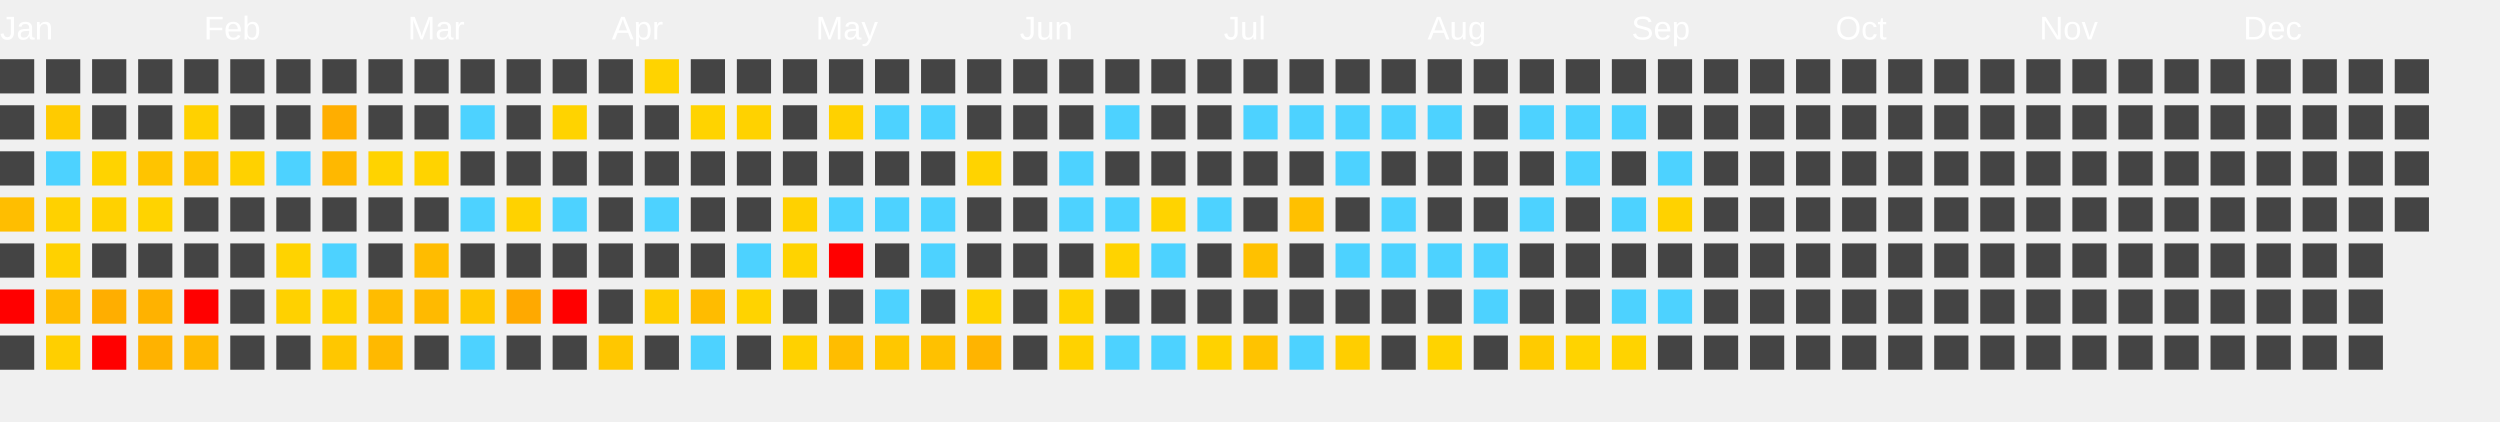
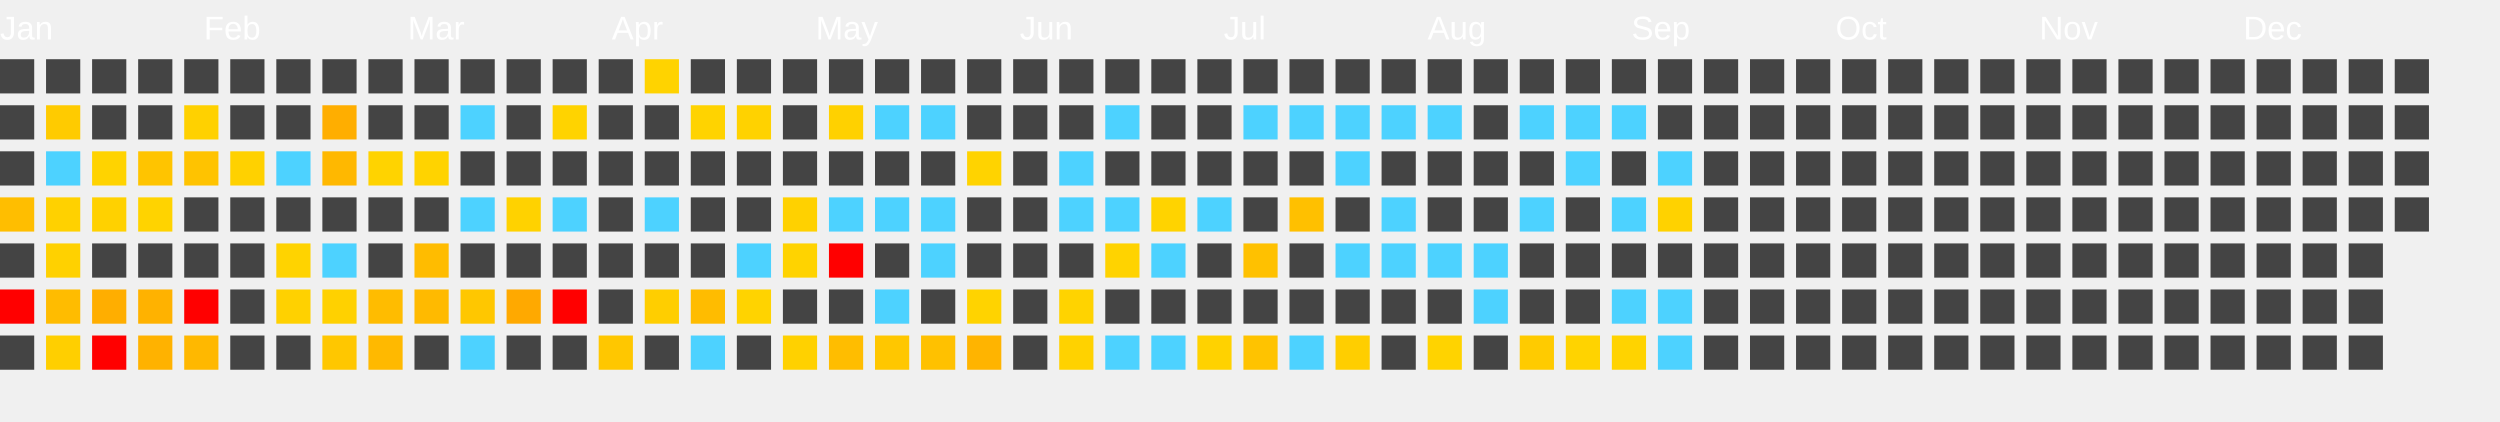
<svg xmlns="http://www.w3.org/2000/svg" baseProfile="full" height="32mm" version="1.1" viewBox="0,0,190,32" width="190mm">
  <defs />
  <rect fill="none" height="32" width="190" x="0" y="0" />
  <text fill="#FFFFFF" style="font-size:2.5px; font-family:Arial" x="0.0" y="3.0">Jan</text>
  <text fill="#FFFFFF" style="font-size:2.5px; font-family:Arial" x="15.5" y="3.0">Feb</text>
  <text fill="#FFFFFF" style="font-size:2.5px; font-family:Arial" x="31.0" y="3.0">Mar</text>
  <text fill="#FFFFFF" style="font-size:2.5px; font-family:Arial" x="46.5" y="3.0">Apr</text>
  <text fill="#FFFFFF" style="font-size:2.5px; font-family:Arial" x="62.0" y="3.0">May</text>
  <text fill="#FFFFFF" style="font-size:2.5px; font-family:Arial" x="77.5" y="3.0">Jun</text>
  <text fill="#FFFFFF" style="font-size:2.5px; font-family:Arial" x="93.0" y="3.0">Jul</text>
  <text fill="#FFFFFF" style="font-size:2.5px; font-family:Arial" x="108.5" y="3.0">Aug</text>
  <text fill="#FFFFFF" style="font-size:2.5px; font-family:Arial" x="124.0" y="3.0">Sep</text>
  <text fill="#FFFFFF" style="font-size:2.5px; font-family:Arial" x="139.5" y="3.0">Oct</text>
  <text fill="#FFFFFF" style="font-size:2.5px; font-family:Arial" x="155.0" y="3.0">Nov</text>
  <text fill="#FFFFFF" style="font-size:2.5px; font-family:Arial" x="170.5" y="3.0">Dec</text>
  <rect fill="#444444" height="2.6" width="2.6" x="0.0" y="4.5" />
  <rect fill="#444444" height="2.6" width="2.6" x="0.0" y="8.0" />
  <rect fill="#444444" height="2.6" width="2.6" x="0.0" y="11.5" />
  <rect fill="#ffbe00" height="2.6" width="2.6" x="0.0" y="15.0" />
  <rect fill="#444444" height="2.6" width="2.6" x="0.0" y="18.5" />
  <rect fill="red" height="2.6" width="2.6" x="0.0" y="22.0" />
  <rect fill="#444444" height="2.6" width="2.6" x="0.0" y="25.5" />
  <rect fill="#444444" height="2.6" width="2.6" x="3.5" y="4.5" />
  <rect fill="#ffcb00" height="2.6" width="2.6" x="3.5" y="8.0" />
  <rect fill="#4dd2ff" height="2.6" width="2.6" x="3.5" y="11.5" />
  <rect fill="#ffd100" height="2.6" width="2.6" x="3.5" y="15.0" />
  <rect fill="#ffd100" height="2.6" width="2.6" x="3.5" y="18.5" />
  <rect fill="#ffbc00" height="2.6" width="2.6" x="3.5" y="22.0" />
  <rect fill="#ffcf00" height="2.6" width="2.6" x="3.5" y="25.5" />
  <rect fill="#444444" height="2.6" width="2.6" x="7.0" y="4.5" />
  <rect fill="#444444" height="2.6" width="2.6" x="7.0" y="8.0" />
  <rect fill="#ffd300" height="2.6" width="2.6" x="7.0" y="11.5" />
  <rect fill="#ffd100" height="2.6" width="2.6" x="7.0" y="15.0" />
  <rect fill="#444444" height="2.6" width="2.6" x="7.0" y="18.5" />
  <rect fill="#ffae00" height="2.6" width="2.6" x="7.0" y="22.0" />
  <rect fill="red" height="2.6" width="2.6" x="7.0" y="25.5" />
  <rect fill="#444444" height="2.6" width="2.6" x="10.5" y="4.5" />
  <rect fill="#444444" height="2.6" width="2.6" x="10.5" y="8.0" />
  <rect fill="#ffc400" height="2.6" width="2.6" x="10.5" y="11.5" />
  <rect fill="#ffd300" height="2.6" width="2.6" x="10.5" y="15.0" />
  <rect fill="#444444" height="2.6" width="2.6" x="10.5" y="18.5" />
  <rect fill="#ffb200" height="2.6" width="2.6" x="10.5" y="22.0" />
  <rect fill="#ffb200" height="2.6" width="2.6" x="10.5" y="25.5" />
  <rect fill="#444444" height="2.6" width="2.6" x="14.0" y="4.5" />
  <rect fill="#ffd100" height="2.6" width="2.6" x="14.0" y="8.0" />
  <rect fill="#ffc300" height="2.6" width="2.6" x="14.0" y="11.5" />
  <rect fill="#444444" height="2.6" width="2.6" x="14.0" y="15.0" />
  <rect fill="#444444" height="2.6" width="2.6" x="14.0" y="18.5" />
  <rect fill="red" height="2.6" width="2.6" x="14.0" y="22.0" />
  <rect fill="#ffb800" height="2.6" width="2.6" x="14.0" y="25.5" />
  <rect fill="#444444" height="2.6" width="2.6" x="17.5" y="4.5" />
  <rect fill="#444444" height="2.6" width="2.6" x="17.5" y="8.0" />
  <rect fill="#ffd100" height="2.6" width="2.6" x="17.5" y="11.5" />
  <rect fill="#444444" height="2.6" width="2.6" x="17.5" y="15.0" />
  <rect fill="#444444" height="2.6" width="2.6" x="17.5" y="18.5" />
  <rect fill="#444444" height="2.6" width="2.6" x="17.5" y="22.0" />
  <rect fill="#444444" height="2.6" width="2.6" x="17.5" y="25.5" />
  <rect fill="#444444" height="2.6" width="2.6" x="21.0" y="4.5" />
  <rect fill="#444444" height="2.6" width="2.6" x="21.0" y="8.0" />
  <rect fill="#4dd2ff" height="2.6" width="2.6" x="21.0" y="11.5" />
  <rect fill="#444444" height="2.6" width="2.6" x="21.0" y="15.0" />
  <rect fill="#ffd300" height="2.6" width="2.6" x="21.0" y="18.5" />
  <rect fill="#ffd100" height="2.6" width="2.6" x="21.0" y="22.0" />
  <rect fill="#444444" height="2.6" width="2.6" x="21.0" y="25.5" />
  <rect fill="#444444" height="2.6" width="2.6" x="24.5" y="4.5" />
  <rect fill="#ffae00" height="2.6" width="2.6" x="24.5" y="8.0" />
  <rect fill="#ffb800" height="2.6" width="2.6" x="24.5" y="11.5" />
  <rect fill="#444444" height="2.6" width="2.6" x="24.5" y="15.0" />
  <rect fill="#4dd2ff" height="2.6" width="2.6" x="24.5" y="18.5" />
  <rect fill="#ffd100" height="2.6" width="2.6" x="24.5" y="22.0" />
  <rect fill="#ffc700" height="2.6" width="2.6" x="24.5" y="25.5" />
  <rect fill="#444444" height="2.6" width="2.6" x="28.0" y="4.5" />
  <rect fill="#444444" height="2.6" width="2.6" x="28.0" y="8.0" />
  <rect fill="#ffd300" height="2.6" width="2.6" x="28.0" y="11.5" />
  <rect fill="#444444" height="2.6" width="2.6" x="28.0" y="15.0" />
  <rect fill="#444444" height="2.6" width="2.6" x="28.0" y="18.5" />
  <rect fill="#ffbc00" height="2.6" width="2.6" x="28.0" y="22.0" />
  <rect fill="#ffb900" height="2.6" width="2.6" x="28.0" y="25.5" />
  <rect fill="#444444" height="2.6" width="2.6" x="31.5" y="4.5" />
  <rect fill="#444444" height="2.6" width="2.6" x="31.5" y="8.0" />
  <rect fill="#ffd300" height="2.6" width="2.6" x="31.5" y="11.5" />
  <rect fill="#444444" height="2.6" width="2.6" x="31.5" y="15.0" />
  <rect fill="#ffbc00" height="2.6" width="2.6" x="31.5" y="18.5" />
  <rect fill="#ffba00" height="2.6" width="2.6" x="31.5" y="22.0" />
  <rect fill="#444444" height="2.6" width="2.6" x="31.5" y="25.5" />
  <rect fill="#444444" height="2.6" width="2.6" x="35.0" y="4.5" />
  <rect fill="#4dd2ff" height="2.6" width="2.6" x="35.0" y="8.0" />
  <rect fill="#444444" height="2.6" width="2.6" x="35.0" y="11.5" />
  <rect fill="#4dd2ff" height="2.6" width="2.6" x="35.0" y="15.0" />
  <rect fill="#444444" height="2.6" width="2.6" x="35.0" y="18.5" />
  <rect fill="#ffc700" height="2.6" width="2.6" x="35.0" y="22.0" />
  <rect fill="#4dd2ff" height="2.6" width="2.6" x="35.0" y="25.5" />
  <rect fill="#444444" height="2.6" width="2.6" x="38.5" y="4.5" />
  <rect fill="#444444" height="2.6" width="2.6" x="38.5" y="8.0" />
  <rect fill="#444444" height="2.6" width="2.6" x="38.5" y="11.5" />
  <rect fill="#ffd200" height="2.6" width="2.6" x="38.5" y="15.0" />
  <rect fill="#444444" height="2.6" width="2.6" x="38.5" y="18.5" />
  <rect fill="#ffa900" height="2.6" width="2.6" x="38.5" y="22.0" />
  <rect fill="#444444" height="2.6" width="2.6" x="38.5" y="25.5" />
  <rect fill="#444444" height="2.6" width="2.6" x="42.0" y="4.5" />
  <rect fill="#ffd300" height="2.6" width="2.6" x="42.0" y="8.0" />
  <rect fill="#444444" height="2.6" width="2.6" x="42.0" y="11.5" />
  <rect fill="#4dd2ff" height="2.6" width="2.6" x="42.0" y="15.0" />
  <rect fill="#444444" height="2.6" width="2.6" x="42.0" y="18.5" />
  <rect fill="red" height="2.6" width="2.6" x="42.0" y="22.0" />
  <rect fill="#444444" height="2.6" width="2.6" x="42.0" y="25.5" />
  <rect fill="#444444" height="2.6" width="2.6" x="45.5" y="4.5" />
  <rect fill="#444444" height="2.6" width="2.6" x="45.5" y="8.0" />
  <rect fill="#444444" height="2.6" width="2.6" x="45.5" y="11.5" />
  <rect fill="#444444" height="2.6" width="2.6" x="45.5" y="15.0" />
  <rect fill="#444444" height="2.6" width="2.6" x="45.5" y="18.5" />
  <rect fill="#444444" height="2.6" width="2.6" x="45.5" y="22.0" />
  <rect fill="#ffc700" height="2.6" width="2.6" x="45.5" y="25.5" />
  <rect fill="#ffd300" height="2.6" width="2.6" x="49.0" y="4.5" />
  <rect fill="#444444" height="2.6" width="2.6" x="49.0" y="8.0" />
  <rect fill="#444444" height="2.6" width="2.6" x="49.0" y="11.5" />
  <rect fill="#4dd2ff" height="2.6" width="2.6" x="49.0" y="15.0" />
  <rect fill="#444444" height="2.6" width="2.6" x="49.0" y="18.5" />
  <rect fill="#ffce00" height="2.6" width="2.6" x="49.0" y="22.0" />
  <rect fill="#444444" height="2.6" width="2.6" x="49.0" y="25.5" />
  <rect fill="#444444" height="2.6" width="2.6" x="52.5" y="4.5" />
  <rect fill="#ffd300" height="2.6" width="2.6" x="52.5" y="8.0" />
  <rect fill="#444444" height="2.6" width="2.6" x="52.5" y="11.5" />
  <rect fill="#444444" height="2.6" width="2.6" x="52.5" y="15.0" />
  <rect fill="#444444" height="2.6" width="2.6" x="52.5" y="18.5" />
  <rect fill="#ffbc00" height="2.6" width="2.6" x="52.5" y="22.0" />
  <rect fill="#4dd2ff" height="2.6" width="2.6" x="52.5" y="25.5" />
  <rect fill="#444444" height="2.6" width="2.6" x="56.0" y="4.5" />
  <rect fill="#ffd200" height="2.6" width="2.6" x="56.0" y="8.0" />
  <rect fill="#444444" height="2.6" width="2.6" x="56.0" y="11.5" />
  <rect fill="#444444" height="2.6" width="2.6" x="56.0" y="15.0" />
  <rect fill="#4dd2ff" height="2.6" width="2.6" x="56.0" y="18.5" />
  <rect fill="#ffd300" height="2.6" width="2.6" x="56.0" y="22.0" />
  <rect fill="#444444" height="2.6" width="2.6" x="56.0" y="25.5" />
  <rect fill="#444444" height="2.6" width="2.6" x="59.5" y="4.5" />
  <rect fill="#444444" height="2.6" width="2.6" x="59.5" y="8.0" />
  <rect fill="#444444" height="2.6" width="2.6" x="59.5" y="11.5" />
  <rect fill="#ffd100" height="2.6" width="2.6" x="59.5" y="15.0" />
  <rect fill="#ffd300" height="2.6" width="2.6" x="59.5" y="18.5" />
  <rect fill="#444444" height="2.6" width="2.6" x="59.5" y="22.0" />
  <rect fill="#ffd100" height="2.6" width="2.6" x="59.5" y="25.5" />
  <rect fill="#444444" height="2.6" width="2.6" x="63.0" y="4.5" />
  <rect fill="#ffd100" height="2.6" width="2.6" x="63.0" y="8.0" />
  <rect fill="#444444" height="2.6" width="2.6" x="63.0" y="11.5" />
  <rect fill="#4dd2ff" height="2.6" width="2.6" x="63.0" y="15.0" />
  <rect fill="red" height="2.6" width="2.6" x="63.0" y="18.5" />
  <rect fill="#444444" height="2.6" width="2.6" x="63.0" y="22.0" />
  <rect fill="#ffbd00" height="2.6" width="2.6" x="63.0" y="25.5" />
  <rect fill="#444444" height="2.6" width="2.6" x="66.5" y="4.5" />
  <rect fill="#4dd2ff" height="2.6" width="2.6" x="66.5" y="8.0" />
  <rect fill="#444444" height="2.6" width="2.6" x="66.5" y="11.5" />
  <rect fill="#4dd2ff" height="2.6" width="2.6" x="66.5" y="15.0" />
  <rect fill="#444444" height="2.6" width="2.6" x="66.5" y="18.5" />
  <rect fill="#4dd2ff" height="2.6" width="2.6" x="66.5" y="22.0" />
  <rect fill="#ffc700" height="2.6" width="2.6" x="66.5" y="25.5" />
  <rect fill="#444444" height="2.6" width="2.6" x="70.0" y="4.5" />
  <rect fill="#4dd2ff" height="2.6" width="2.6" x="70.0" y="8.0" />
  <rect fill="#444444" height="2.6" width="2.6" x="70.0" y="11.5" />
  <rect fill="#4dd2ff" height="2.6" width="2.6" x="70.0" y="15.0" />
  <rect fill="#4dd2ff" height="2.6" width="2.6" x="70.0" y="18.5" />
  <rect fill="#444444" height="2.6" width="2.6" x="70.0" y="22.0" />
  <rect fill="#ffc100" height="2.6" width="2.6" x="70.0" y="25.5" />
  <rect fill="#444444" height="2.6" width="2.6" x="73.5" y="4.5" />
  <rect fill="#444444" height="2.6" width="2.6" x="73.5" y="8.0" />
  <rect fill="#ffd300" height="2.6" width="2.6" x="73.5" y="11.5" />
  <rect fill="#444444" height="2.6" width="2.6" x="73.5" y="15.0" />
  <rect fill="#444444" height="2.6" width="2.6" x="73.5" y="18.5" />
  <rect fill="#ffd300" height="2.6" width="2.6" x="73.5" y="22.0" />
  <rect fill="#ffb400" height="2.6" width="2.6" x="73.5" y="25.5" />
  <rect fill="#444444" height="2.6" width="2.6" x="77.0" y="4.5" />
  <rect fill="#444444" height="2.6" width="2.6" x="77.0" y="8.0" />
  <rect fill="#444444" height="2.6" width="2.6" x="77.0" y="11.5" />
  <rect fill="#444444" height="2.6" width="2.6" x="77.0" y="15.0" />
  <rect fill="#444444" height="2.6" width="2.6" x="77.0" y="18.5" />
  <rect fill="#444444" height="2.6" width="2.6" x="77.0" y="22.0" />
  <rect fill="#444444" height="2.6" width="2.6" x="77.0" y="25.5" />
  <rect fill="#444444" height="2.6" width="2.6" x="80.5" y="4.5" />
  <rect fill="#444444" height="2.6" width="2.6" x="80.5" y="8.0" />
  <rect fill="#4dd2ff" height="2.6" width="2.6" x="80.5" y="11.5" />
  <rect fill="#4dd2ff" height="2.6" width="2.6" x="80.5" y="15.0" />
  <rect fill="#444444" height="2.6" width="2.6" x="80.5" y="18.5" />
  <rect fill="#ffd300" height="2.6" width="2.6" x="80.5" y="22.0" />
  <rect fill="#ffd200" height="2.6" width="2.6" x="80.5" y="25.5" />
  <rect fill="#444444" height="2.6" width="2.6" x="84.0" y="4.5" />
  <rect fill="#4dd2ff" height="2.6" width="2.6" x="84.0" y="8.0" />
  <rect fill="#444444" height="2.6" width="2.6" x="84.0" y="11.5" />
  <rect fill="#4dd2ff" height="2.6" width="2.6" x="84.0" y="15.0" />
  <rect fill="#ffd300" height="2.6" width="2.6" x="84.0" y="18.5" />
  <rect fill="#444444" height="2.6" width="2.6" x="84.0" y="22.0" />
  <rect fill="#4dd2ff" height="2.6" width="2.6" x="84.0" y="25.5" />
  <rect fill="#444444" height="2.6" width="2.6" x="87.5" y="4.5" />
  <rect fill="#444444" height="2.6" width="2.6" x="87.5" y="8.0" />
  <rect fill="#444444" height="2.6" width="2.6" x="87.5" y="11.5" />
  <rect fill="#ffd300" height="2.6" width="2.6" x="87.5" y="15.0" />
  <rect fill="#4dd2ff" height="2.6" width="2.6" x="87.5" y="18.5" />
  <rect fill="#444444" height="2.6" width="2.6" x="87.5" y="22.0" />
  <rect fill="#4dd2ff" height="2.6" width="2.6" x="87.5" y="25.5" />
  <rect fill="#444444" height="2.6" width="2.6" x="91.0" y="4.5" />
  <rect fill="#444444" height="2.6" width="2.6" x="91.0" y="8.0" />
  <rect fill="#444444" height="2.6" width="2.6" x="91.0" y="11.5" />
  <rect fill="#4dd2ff" height="2.6" width="2.6" x="91.0" y="15.0" />
  <rect fill="#444444" height="2.6" width="2.6" x="91.0" y="18.5" />
  <rect fill="#444444" height="2.6" width="2.6" x="91.0" y="22.0" />
  <rect fill="#ffd200" height="2.6" width="2.6" x="91.0" y="25.5" />
  <rect fill="#444444" height="2.6" width="2.6" x="94.5" y="4.5" />
  <rect fill="#4dd2ff" height="2.6" width="2.6" x="94.5" y="8.0" />
  <rect fill="#444444" height="2.6" width="2.6" x="94.5" y="11.5" />
  <rect fill="#444444" height="2.6" width="2.6" x="94.5" y="15.0" />
  <rect fill="#ffc100" height="2.6" width="2.6" x="94.5" y="18.5" />
  <rect fill="#444444" height="2.6" width="2.6" x="94.5" y="22.0" />
  <rect fill="#ffc300" height="2.6" width="2.6" x="94.5" y="25.5" />
  <rect fill="#444444" height="2.6" width="2.6" x="98.0" y="4.5" />
  <rect fill="#4dd2ff" height="2.6" width="2.6" x="98.0" y="8.0" />
  <rect fill="#444444" height="2.6" width="2.6" x="98.0" y="11.5" />
  <rect fill="#ffc000" height="2.6" width="2.6" x="98.0" y="15.0" />
  <rect fill="#444444" height="2.6" width="2.6" x="98.0" y="18.5" />
  <rect fill="#444444" height="2.6" width="2.6" x="98.0" y="22.0" />
  <rect fill="#4dd2ff" height="2.6" width="2.6" x="98.0" y="25.5" />
  <rect fill="#444444" height="2.6" width="2.6" x="101.5" y="4.5" />
  <rect fill="#4dd2ff" height="2.6" width="2.6" x="101.5" y="8.0" />
  <rect fill="#4dd2ff" height="2.6" width="2.6" x="101.5" y="11.5" />
  <rect fill="#444444" height="2.6" width="2.6" x="101.5" y="15.0" />
  <rect fill="#4dd2ff" height="2.6" width="2.6" x="101.5" y="18.5" />
  <rect fill="#444444" height="2.6" width="2.6" x="101.5" y="22.0" />
  <rect fill="#ffce00" height="2.6" width="2.6" x="101.5" y="25.5" />
  <rect fill="#444444" height="2.6" width="2.6" x="105.0" y="4.5" />
  <rect fill="#4dd2ff" height="2.6" width="2.6" x="105.0" y="8.0" />
  <rect fill="#444444" height="2.6" width="2.6" x="105.0" y="11.5" />
  <rect fill="#4dd2ff" height="2.6" width="2.6" x="105.0" y="15.0" />
  <rect fill="#4dd2ff" height="2.6" width="2.6" x="105.0" y="18.5" />
  <rect fill="#444444" height="2.6" width="2.6" x="105.0" y="22.0" />
  <rect fill="#444444" height="2.6" width="2.6" x="105.0" y="25.5" />
  <rect fill="#444444" height="2.6" width="2.6" x="108.5" y="4.5" />
  <rect fill="#4dd2ff" height="2.6" width="2.6" x="108.5" y="8.0" />
  <rect fill="#444444" height="2.6" width="2.6" x="108.5" y="11.5" />
  <rect fill="#444444" height="2.6" width="2.6" x="108.5" y="15.0" />
  <rect fill="#4dd2ff" height="2.6" width="2.6" x="108.5" y="18.5" />
  <rect fill="#444444" height="2.6" width="2.6" x="108.5" y="22.0" />
  <rect fill="#ffd300" height="2.6" width="2.6" x="108.5" y="25.5" />
  <rect fill="#444444" height="2.6" width="2.6" x="112.0" y="4.5" />
  <rect fill="#444444" height="2.6" width="2.6" x="112.0" y="8.0" />
  <rect fill="#444444" height="2.6" width="2.6" x="112.0" y="11.5" />
  <rect fill="#444444" height="2.6" width="2.6" x="112.0" y="15.0" />
  <rect fill="#4dd2ff" height="2.6" width="2.6" x="112.0" y="18.5" />
  <rect fill="#4dd2ff" height="2.6" width="2.6" x="112.0" y="22.0" />
  <rect fill="#444444" height="2.6" width="2.6" x="112.0" y="25.5" />
  <rect fill="#444444" height="2.6" width="2.6" x="115.5" y="4.5" />
  <rect fill="#4dd2ff" height="2.6" width="2.6" x="115.5" y="8.0" />
  <rect fill="#444444" height="2.6" width="2.6" x="115.5" y="11.5" />
  <rect fill="#4dd2ff" height="2.6" width="2.6" x="115.5" y="15.0" />
  <rect fill="#444444" height="2.6" width="2.6" x="115.5" y="18.5" />
  <rect fill="#444444" height="2.6" width="2.6" x="115.5" y="22.0" />
  <rect fill="#ffcb00" height="2.6" width="2.6" x="115.5" y="25.5" />
  <rect fill="#444444" height="2.6" width="2.6" x="119.0" y="4.5" />
  <rect fill="#4dd2ff" height="2.6" width="2.6" x="119.0" y="8.0" />
  <rect fill="#4dd2ff" height="2.6" width="2.6" x="119.0" y="11.5" />
  <rect fill="#444444" height="2.6" width="2.6" x="119.0" y="15.0" />
  <rect fill="#444444" height="2.6" width="2.6" x="119.0" y="18.5" />
  <rect fill="#444444" height="2.6" width="2.6" x="119.0" y="22.0" />
  <rect fill="#ffd300" height="2.6" width="2.6" x="119.0" y="25.5" />
  <rect fill="#444444" height="2.6" width="2.6" x="122.5" y="4.5" />
  <rect fill="#4dd2ff" height="2.6" width="2.6" x="122.5" y="8.0" />
  <rect fill="#444444" height="2.6" width="2.6" x="122.5" y="11.5" />
  <rect fill="#4dd2ff" height="2.6" width="2.6" x="122.5" y="15.0" />
  <rect fill="#444444" height="2.6" width="2.6" x="122.5" y="18.5" />
  <rect fill="#4dd2ff" height="2.6" width="2.6" x="122.5" y="22.0" />
  <rect fill="#ffd300" height="2.6" width="2.6" x="122.5" y="25.5" />
  <rect fill="#444444" height="2.6" width="2.6" x="126.0" y="4.5" />
  <rect fill="#444444" height="2.6" width="2.6" x="126.0" y="8.0" />
  <rect fill="#4dd2ff" height="2.6" width="2.6" x="126.0" y="11.5" />
  <rect fill="#ffd200" height="2.6" width="2.6" x="126.0" y="15.0" />
  <rect fill="#444444" height="2.6" width="2.6" x="126.0" y="18.5" />
  <rect fill="#4dd2ff" height="2.6" width="2.6" x="126.0" y="22.0" />
-   <rect fill="#444444" height="2.6" width="2.6" x="126.0" y="25.5" />
+   <rect fill="#4dd2ff" height="2.6" width="2.6" x="126.0" y="25.5" />
  <rect fill="#444444" height="2.6" width="2.6" x="129.5" y="4.5" />
  <rect fill="#444444" height="2.6" width="2.6" x="129.5" y="8.0" />
  <rect fill="#444444" height="2.6" width="2.6" x="129.5" y="11.5" />
  <rect fill="#444444" height="2.6" width="2.6" x="129.5" y="15.0" />
  <rect fill="#444444" height="2.6" width="2.6" x="129.5" y="18.5" />
  <rect fill="#444444" height="2.6" width="2.6" x="129.5" y="22.0" />
  <rect fill="#444444" height="2.6" width="2.6" x="129.5" y="25.5" />
  <rect fill="#444444" height="2.6" width="2.6" x="133.0" y="4.5" />
  <rect fill="#444444" height="2.6" width="2.6" x="133.0" y="8.0" />
  <rect fill="#444444" height="2.6" width="2.6" x="133.0" y="11.5" />
  <rect fill="#444444" height="2.6" width="2.6" x="133.0" y="15.0" />
  <rect fill="#444444" height="2.6" width="2.6" x="133.0" y="18.5" />
  <rect fill="#444444" height="2.6" width="2.6" x="133.0" y="22.0" />
  <rect fill="#444444" height="2.6" width="2.6" x="133.0" y="25.5" />
  <rect fill="#444444" height="2.6" width="2.6" x="136.5" y="4.5" />
  <rect fill="#444444" height="2.6" width="2.6" x="136.5" y="8.0" />
  <rect fill="#444444" height="2.6" width="2.6" x="136.5" y="11.5" />
  <rect fill="#444444" height="2.6" width="2.6" x="136.5" y="15.0" />
  <rect fill="#444444" height="2.6" width="2.6" x="136.5" y="18.5" />
  <rect fill="#444444" height="2.6" width="2.6" x="136.5" y="22.0" />
  <rect fill="#444444" height="2.6" width="2.6" x="136.5" y="25.5" />
  <rect fill="#444444" height="2.6" width="2.6" x="140.0" y="4.5" />
  <rect fill="#444444" height="2.6" width="2.6" x="140.0" y="8.0" />
  <rect fill="#444444" height="2.6" width="2.6" x="140.0" y="11.5" />
  <rect fill="#444444" height="2.6" width="2.6" x="140.0" y="15.0" />
  <rect fill="#444444" height="2.6" width="2.6" x="140.0" y="18.5" />
  <rect fill="#444444" height="2.6" width="2.6" x="140.0" y="22.0" />
  <rect fill="#444444" height="2.6" width="2.6" x="140.0" y="25.5" />
  <rect fill="#444444" height="2.6" width="2.6" x="143.5" y="4.5" />
  <rect fill="#444444" height="2.6" width="2.6" x="143.5" y="8.0" />
  <rect fill="#444444" height="2.6" width="2.6" x="143.5" y="11.5" />
  <rect fill="#444444" height="2.6" width="2.6" x="143.5" y="15.0" />
  <rect fill="#444444" height="2.6" width="2.6" x="143.5" y="18.5" />
  <rect fill="#444444" height="2.6" width="2.6" x="143.5" y="22.0" />
  <rect fill="#444444" height="2.6" width="2.6" x="143.5" y="25.5" />
  <rect fill="#444444" height="2.6" width="2.6" x="147.0" y="4.5" />
  <rect fill="#444444" height="2.6" width="2.6" x="147.0" y="8.0" />
  <rect fill="#444444" height="2.6" width="2.6" x="147.0" y="11.5" />
  <rect fill="#444444" height="2.6" width="2.6" x="147.0" y="15.0" />
  <rect fill="#444444" height="2.6" width="2.6" x="147.0" y="18.5" />
  <rect fill="#444444" height="2.6" width="2.6" x="147.0" y="22.0" />
  <rect fill="#444444" height="2.6" width="2.6" x="147.0" y="25.5" />
  <rect fill="#444444" height="2.6" width="2.6" x="150.5" y="4.5" />
  <rect fill="#444444" height="2.6" width="2.6" x="150.5" y="8.0" />
  <rect fill="#444444" height="2.6" width="2.6" x="150.5" y="11.5" />
  <rect fill="#444444" height="2.6" width="2.6" x="150.5" y="15.0" />
  <rect fill="#444444" height="2.6" width="2.6" x="150.5" y="18.5" />
  <rect fill="#444444" height="2.6" width="2.6" x="150.5" y="22.0" />
  <rect fill="#444444" height="2.6" width="2.6" x="150.5" y="25.5" />
  <rect fill="#444444" height="2.6" width="2.6" x="154.0" y="4.5" />
  <rect fill="#444444" height="2.6" width="2.6" x="154.0" y="8.0" />
  <rect fill="#444444" height="2.6" width="2.6" x="154.0" y="11.5" />
  <rect fill="#444444" height="2.6" width="2.6" x="154.0" y="15.0" />
  <rect fill="#444444" height="2.6" width="2.6" x="154.0" y="18.5" />
  <rect fill="#444444" height="2.6" width="2.6" x="154.0" y="22.0" />
  <rect fill="#444444" height="2.6" width="2.6" x="154.0" y="25.5" />
  <rect fill="#444444" height="2.6" width="2.6" x="157.5" y="4.5" />
  <rect fill="#444444" height="2.6" width="2.6" x="157.5" y="8.0" />
  <rect fill="#444444" height="2.6" width="2.6" x="157.5" y="11.5" />
  <rect fill="#444444" height="2.6" width="2.6" x="157.5" y="15.0" />
  <rect fill="#444444" height="2.6" width="2.6" x="157.5" y="18.5" />
  <rect fill="#444444" height="2.6" width="2.6" x="157.5" y="22.0" />
  <rect fill="#444444" height="2.6" width="2.6" x="157.5" y="25.5" />
  <rect fill="#444444" height="2.6" width="2.6" x="161.0" y="4.5" />
  <rect fill="#444444" height="2.6" width="2.6" x="161.0" y="8.0" />
  <rect fill="#444444" height="2.6" width="2.6" x="161.0" y="11.5" />
  <rect fill="#444444" height="2.6" width="2.6" x="161.0" y="15.0" />
  <rect fill="#444444" height="2.6" width="2.6" x="161.0" y="18.5" />
  <rect fill="#444444" height="2.6" width="2.6" x="161.0" y="22.0" />
  <rect fill="#444444" height="2.6" width="2.6" x="161.0" y="25.5" />
  <rect fill="#444444" height="2.6" width="2.6" x="164.5" y="4.5" />
  <rect fill="#444444" height="2.6" width="2.6" x="164.5" y="8.0" />
  <rect fill="#444444" height="2.6" width="2.6" x="164.5" y="11.5" />
  <rect fill="#444444" height="2.6" width="2.6" x="164.5" y="15.0" />
  <rect fill="#444444" height="2.6" width="2.6" x="164.5" y="18.5" />
  <rect fill="#444444" height="2.6" width="2.6" x="164.5" y="22.0" />
  <rect fill="#444444" height="2.6" width="2.6" x="164.5" y="25.5" />
  <rect fill="#444444" height="2.6" width="2.6" x="168.0" y="4.5" />
  <rect fill="#444444" height="2.6" width="2.6" x="168.0" y="8.0" />
  <rect fill="#444444" height="2.6" width="2.6" x="168.0" y="11.5" />
  <rect fill="#444444" height="2.6" width="2.6" x="168.0" y="15.0" />
  <rect fill="#444444" height="2.6" width="2.6" x="168.0" y="18.5" />
  <rect fill="#444444" height="2.6" width="2.6" x="168.0" y="22.0" />
  <rect fill="#444444" height="2.6" width="2.6" x="168.0" y="25.5" />
  <rect fill="#444444" height="2.6" width="2.6" x="171.5" y="4.5" />
  <rect fill="#444444" height="2.6" width="2.6" x="171.5" y="8.0" />
  <rect fill="#444444" height="2.6" width="2.6" x="171.5" y="11.5" />
  <rect fill="#444444" height="2.6" width="2.6" x="171.5" y="15.0" />
  <rect fill="#444444" height="2.6" width="2.6" x="171.5" y="18.5" />
  <rect fill="#444444" height="2.6" width="2.6" x="171.5" y="22.0" />
  <rect fill="#444444" height="2.6" width="2.6" x="171.5" y="25.5" />
  <rect fill="#444444" height="2.6" width="2.6" x="175.0" y="4.5" />
  <rect fill="#444444" height="2.6" width="2.6" x="175.0" y="8.0" />
  <rect fill="#444444" height="2.6" width="2.6" x="175.0" y="11.5" />
  <rect fill="#444444" height="2.6" width="2.6" x="175.0" y="15.0" />
  <rect fill="#444444" height="2.6" width="2.6" x="175.0" y="18.5" />
  <rect fill="#444444" height="2.6" width="2.6" x="175.0" y="22.0" />
  <rect fill="#444444" height="2.6" width="2.6" x="175.0" y="25.5" />
  <rect fill="#444444" height="2.6" width="2.6" x="178.5" y="4.5" />
  <rect fill="#444444" height="2.6" width="2.6" x="178.5" y="8.0" />
  <rect fill="#444444" height="2.6" width="2.6" x="178.5" y="11.5" />
  <rect fill="#444444" height="2.6" width="2.6" x="178.5" y="15.0" />
  <rect fill="#444444" height="2.6" width="2.6" x="178.5" y="18.5" />
  <rect fill="#444444" height="2.6" width="2.6" x="178.5" y="22.0" />
  <rect fill="#444444" height="2.6" width="2.6" x="178.5" y="25.5" />
  <rect fill="#444444" height="2.6" width="2.6" x="182.0" y="4.5" />
  <rect fill="#444444" height="2.6" width="2.6" x="182.0" y="8.0" />
  <rect fill="#444444" height="2.6" width="2.6" x="182.0" y="11.5" />
  <rect fill="#444444" height="2.6" width="2.6" x="182.0" y="15.0" />
</svg>
